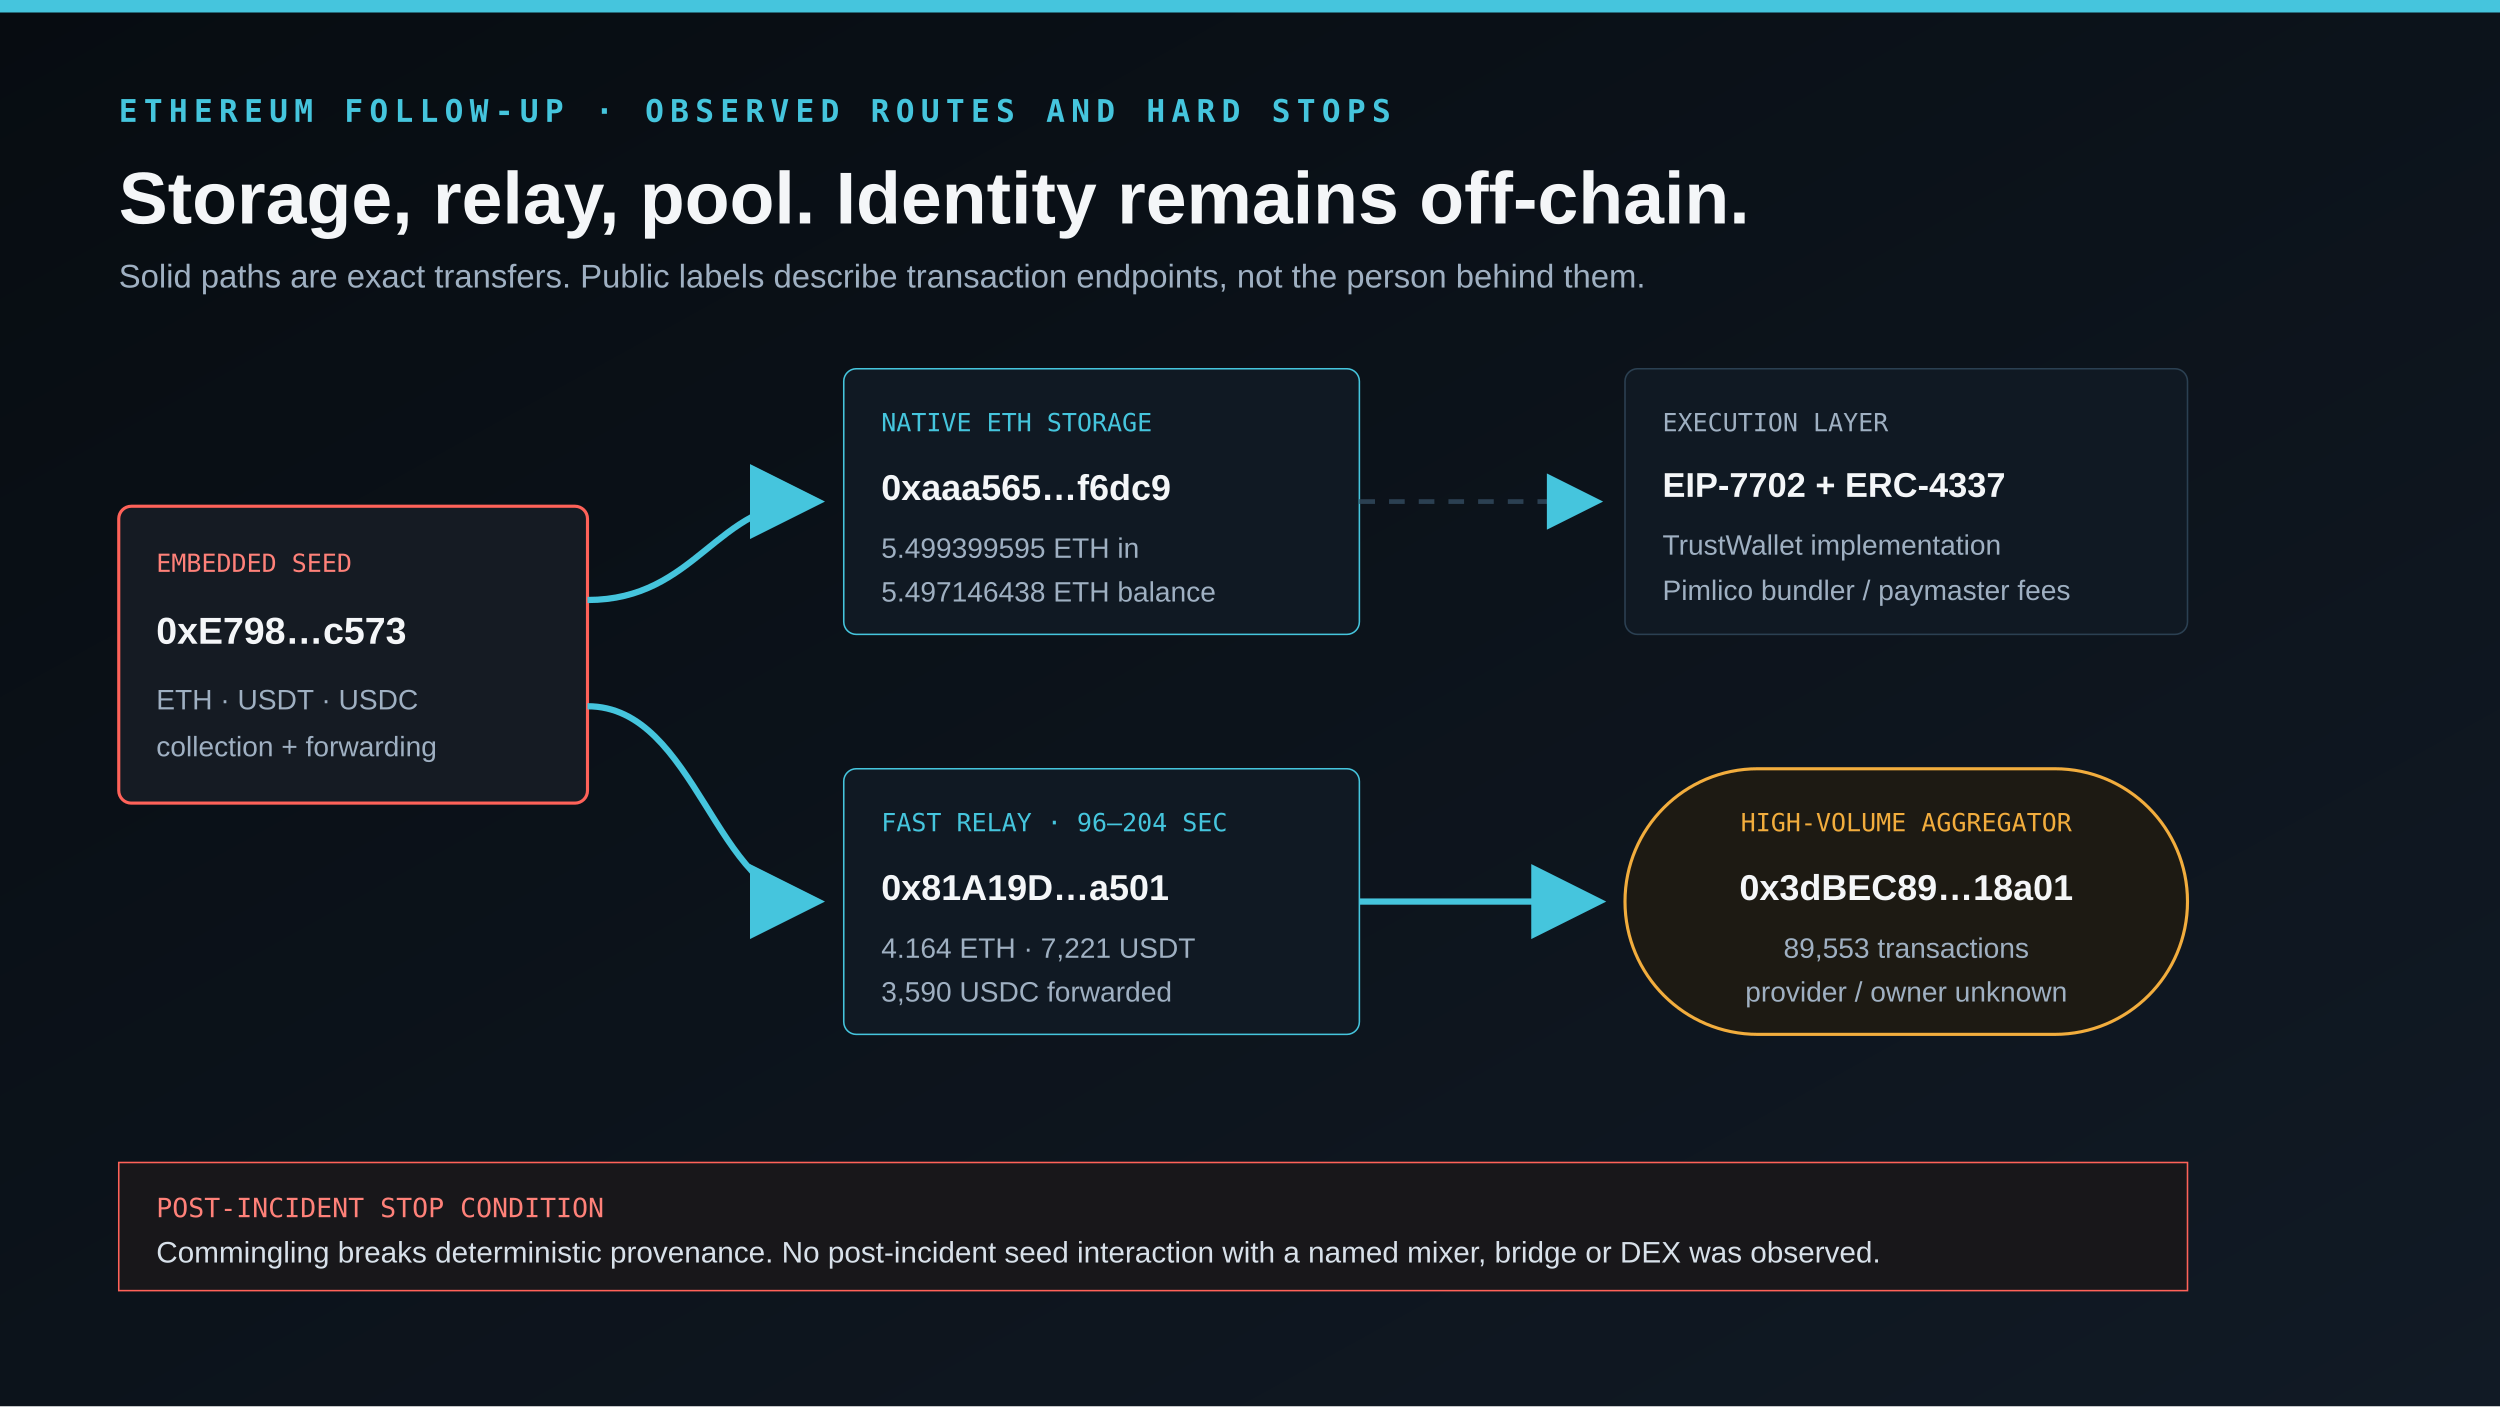
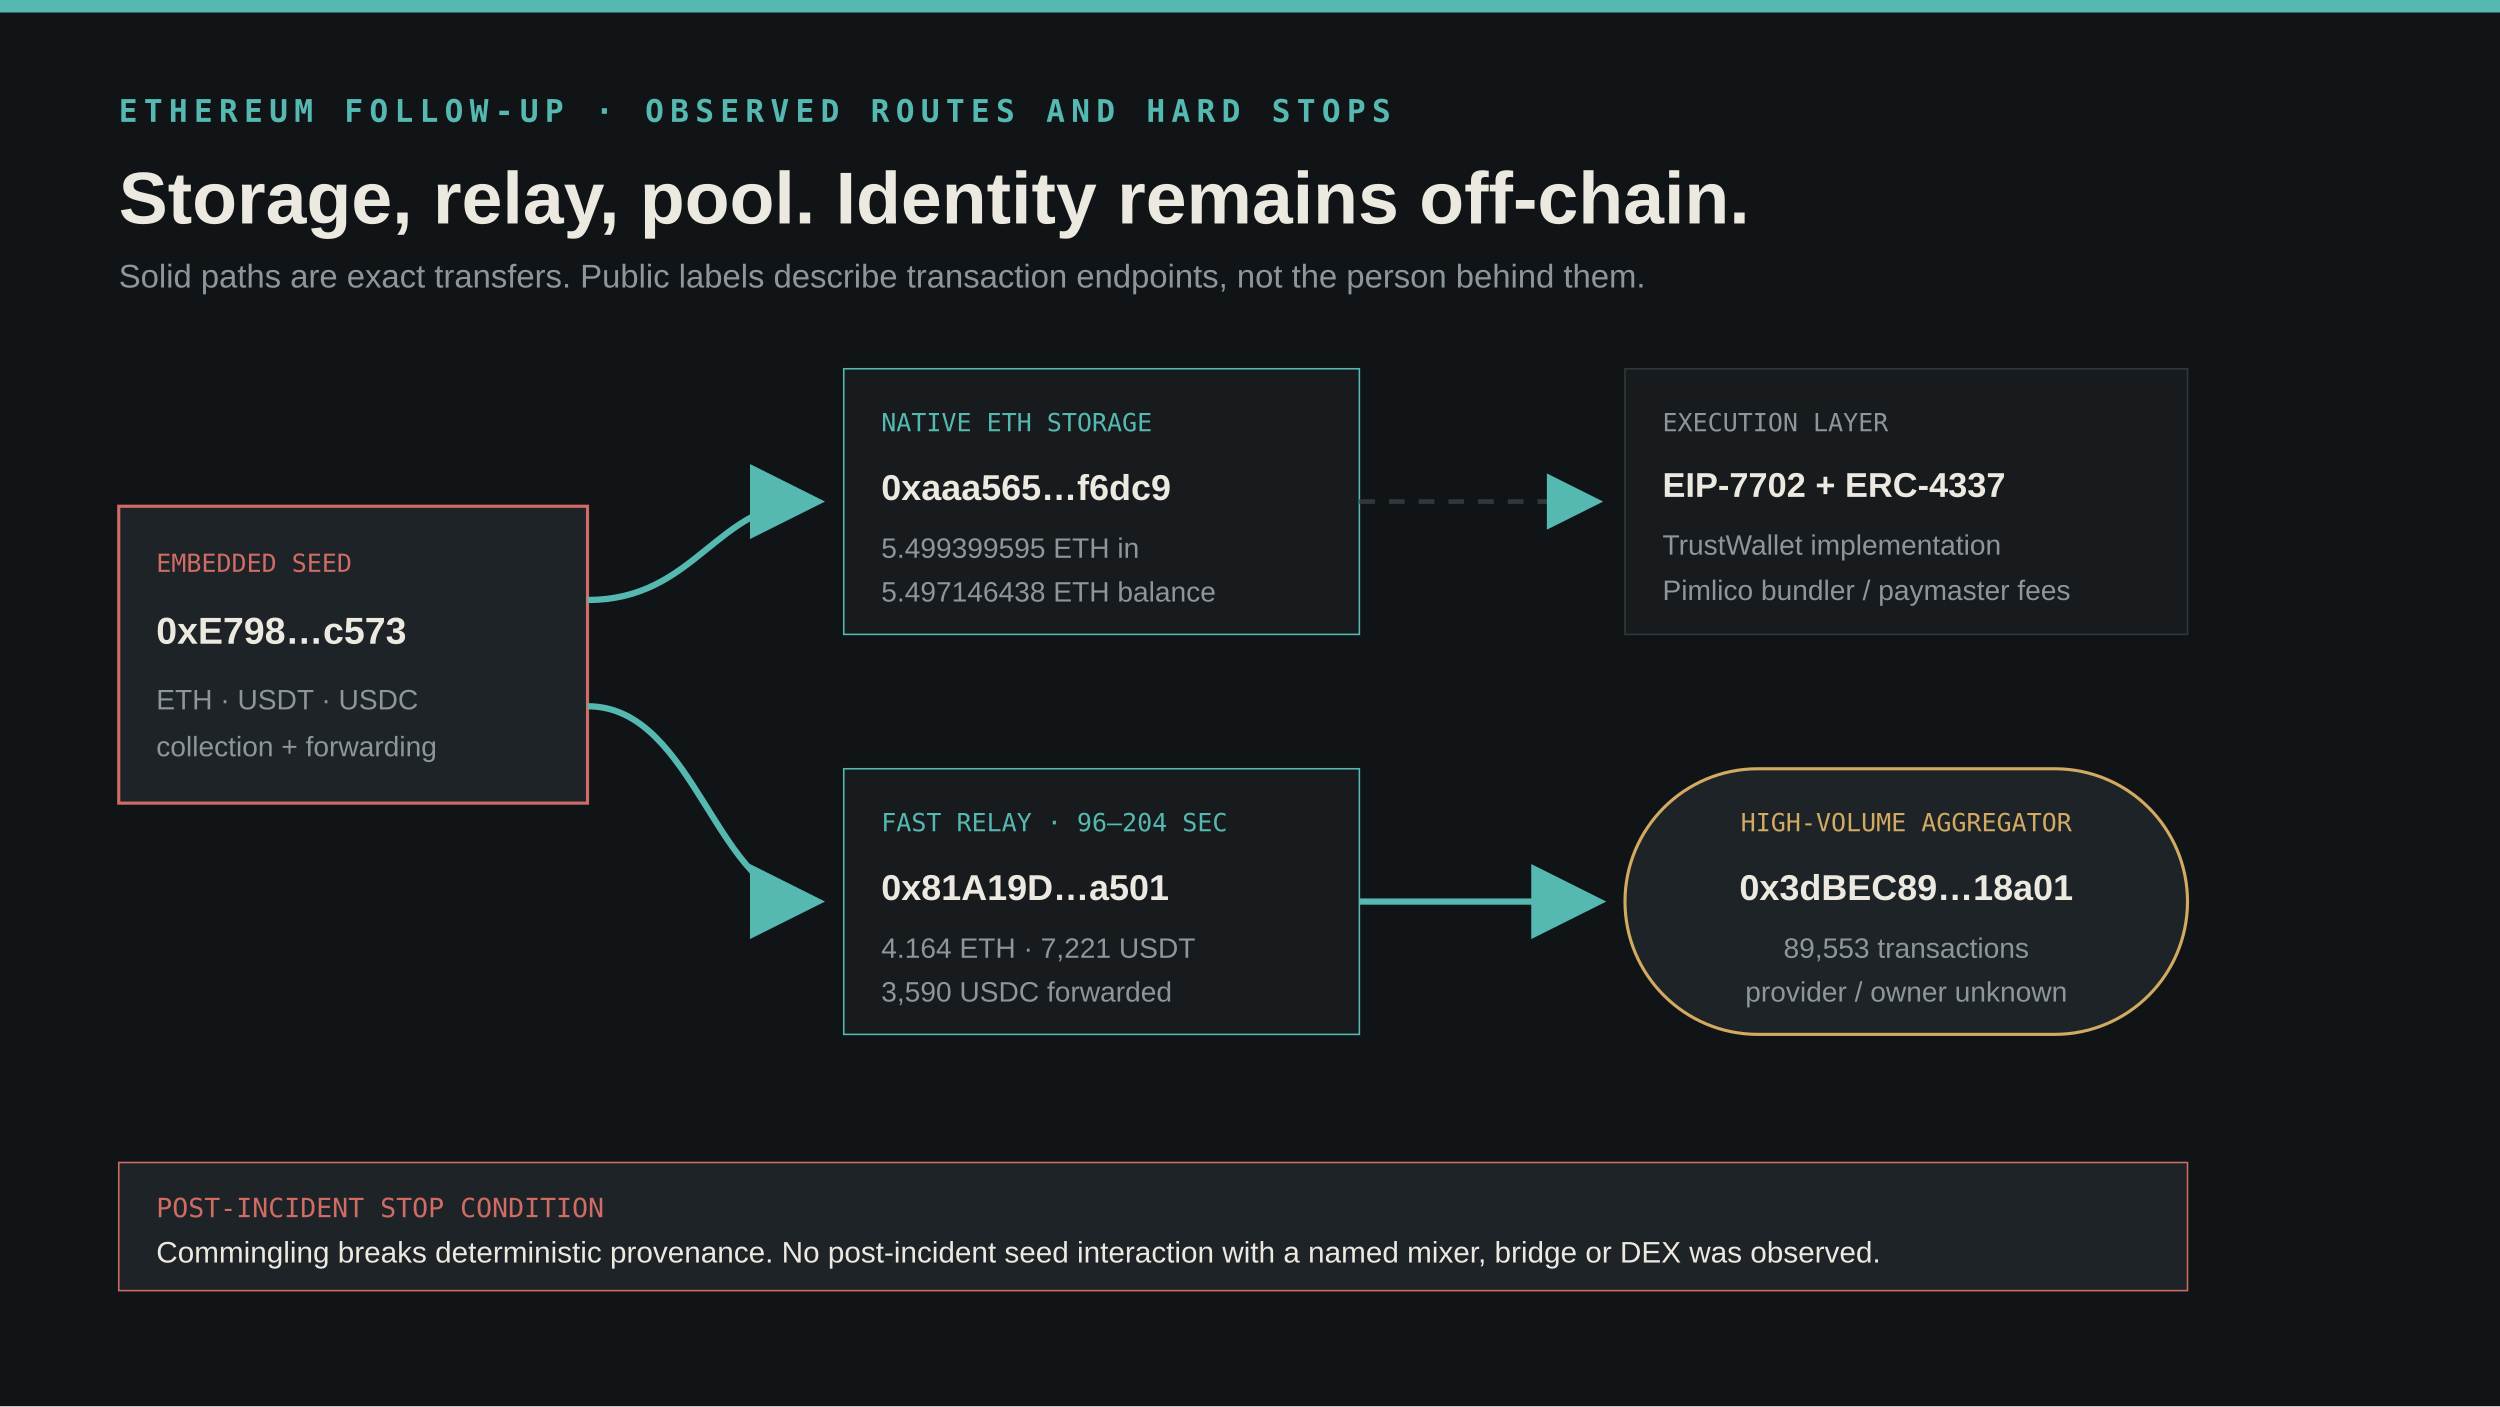
<svg xmlns="http://www.w3.org/2000/svg" width="1600" height="900" viewBox="0 0 1600 900" role="img" aria-labelledby="title desc">
  <defs>
-     <linearGradient id="bg" x1="0" y1="0" x2="1" y2="1">
-       <stop stop-color="#070c11" />
-       <stop offset="1" stop-color="#111a25" />
-     </linearGradient>
    <marker id="a" markerWidth="12" markerHeight="12" refX="10" refY="6" orient="auto">
-       <path d="M0 0L12 6L0 12Z" fill="#45c5dd" />
+       <path d="M0 0L12 6L0 12Z" fill="#55B9B1" />
    </marker>
  </defs>
-   <rect width="1600" height="900" fill="url(#bg)" />
-   <path d="M0 4H1600" stroke="#45c5dd" stroke-width="8" />
-   <text x="76" y="78" fill="#45c5dd" font-family="Consolas,monospace" font-size="20" font-weight="700" letter-spacing="4">ETHEREUM FOLLOW-UP · OBSERVED ROUTES AND HARD STOPS</text>
-   <text x="76" y="143" fill="#f4f6f8" font-family="Arial,sans-serif" font-size="47" font-weight="700">Storage, relay, pool. Identity remains off-chain.</text>
-   <text x="76" y="184" fill="#9fb0c2" font-family="Arial,sans-serif" font-size="21">Solid paths are exact transfers. Public labels describe transaction endpoints, not the person behind them.</text>
+   <rect width="1600" height="900" fill="#111416" />
+   <path d="M0 4H1600" stroke="#55B9B1" stroke-width="8" />
+   <text x="76" y="78" fill="#55B9B1" font-family="Consolas,monospace" font-size="20" font-weight="700" letter-spacing="4">ETHEREUM FOLLOW-UP · OBSERVED ROUTES AND HARD STOPS</text>
+   <text x="76" y="143" fill="#ECE9E1" font-family="Arial,sans-serif" font-size="47" font-weight="700">Storage, relay, pool. Identity remains off-chain.</text>
+   <text x="76" y="184" fill="#8D969A" font-family="Arial,sans-serif" font-size="21">Solid paths are exact transfers. Public labels describe transaction endpoints, not the person behind them.</text>
  <g font-family="Arial,sans-serif">
    <g transform="translate(76 324)">
-       <rect width="300" height="190" rx="8" fill="#151b23" stroke="#ff6259" stroke-width="2" />
-       <text x="24" y="42" fill="#ff8179" font-family="Consolas,monospace" font-size="16">EMBEDDED SEED</text>
-       <text x="24" y="88" fill="#f4f6f8" font-size="24" font-weight="700">0xE798…c573</text>
-       <text x="24" y="130" fill="#9fb0c2" font-size="18">ETH · USDT · USDC</text>
-       <text x="24" y="160" fill="#9fb0c2" font-size="18">collection + forwarding</text>
+       <rect width="300" height="190" fill="#1D2326" stroke="#D06C65" stroke-width="2" />
+       <text x="24" y="42" fill="#D06C65" font-family="Consolas,monospace" font-size="16">EMBEDDED SEED</text>
+       <text x="24" y="88" fill="#ECE9E1" font-size="24" font-weight="700">0xE798…c573</text>
+       <text x="24" y="130" fill="#8D969A" font-size="18">ETH · USDT · USDC</text>
+       <text x="24" y="160" fill="#8D969A" font-size="18">collection + forwarding</text>
    </g>
    <g transform="translate(540 236)">
-       <rect width="330" height="170" rx="8" fill="#101923" stroke="#45c5dd" />
-       <text x="24" y="40" fill="#45c5dd" font-family="Consolas,monospace" font-size="16">NATIVE ETH STORAGE</text>
-       <text x="24" y="84" fill="#f4f6f8" font-size="23" font-weight="700">0xaaa565…f6dc9</text>
-       <text x="24" y="121" fill="#9fb0c2" font-size="18">5.499399595 ETH in</text>
-       <text x="24" y="149" fill="#9fb0c2" font-size="18">5.497146438 ETH balance</text>
+       <rect width="330" height="170" fill="#171B1D" stroke="#55B9B1" />
+       <text x="24" y="40" fill="#55B9B1" font-family="Consolas,monospace" font-size="16">NATIVE ETH STORAGE</text>
+       <text x="24" y="84" fill="#ECE9E1" font-size="23" font-weight="700">0xaaa565…f6dc9</text>
+       <text x="24" y="121" fill="#8D969A" font-size="18">5.499399595 ETH in</text>
+       <text x="24" y="149" fill="#8D969A" font-size="18">5.497146438 ETH balance</text>
    </g>
-     <path d="M376 384C446 384 458 321 520 321" stroke="#45c5dd" stroke-width="4" fill="none" marker-end="url(#a)" />
+     <path d="M376 384C446 384 458 321 520 321" stroke="#55B9B1" stroke-width="4" fill="none" marker-end="url(#a)" />
    <g transform="translate(540 492)">
-       <rect width="330" height="170" rx="8" fill="#101923" stroke="#45c5dd" />
-       <text x="24" y="40" fill="#45c5dd" font-family="Consolas,monospace" font-size="16">FAST RELAY · 96–204 SEC</text>
-       <text x="24" y="84" fill="#f4f6f8" font-size="23" font-weight="700">0x81A19D…a501</text>
-       <text x="24" y="121" fill="#9fb0c2" font-size="18">4.164 ETH · 7,221 USDT</text>
-       <text x="24" y="149" fill="#9fb0c2" font-size="18">3,590 USDC forwarded</text>
+       <rect width="330" height="170" fill="#171B1D" stroke="#55B9B1" />
+       <text x="24" y="40" fill="#55B9B1" font-family="Consolas,monospace" font-size="16">FAST RELAY · 96–204 SEC</text>
+       <text x="24" y="84" fill="#ECE9E1" font-size="23" font-weight="700">0x81A19D…a501</text>
+       <text x="24" y="121" fill="#8D969A" font-size="18">4.164 ETH · 7,221 USDT</text>
+       <text x="24" y="149" fill="#8D969A" font-size="18">3,590 USDC forwarded</text>
    </g>
-     <path d="M376 452C446 452 458 577 520 577" stroke="#45c5dd" stroke-width="4" fill="none" marker-end="url(#a)" />
+     <path d="M376 452C446 452 458 577 520 577" stroke="#55B9B1" stroke-width="4" fill="none" marker-end="url(#a)" />
    <g transform="translate(1040 492)">
-       <rect width="360" height="170" rx="85" fill="#1d1a13" stroke="#f2ad3d" stroke-width="2" />
-       <text x="180" y="40" text-anchor="middle" fill="#f2ad3d" font-family="Consolas,monospace" font-size="16">HIGH-VOLUME AGGREGATOR</text>
-       <text x="180" y="84" text-anchor="middle" fill="#f4f6f8" font-size="23" font-weight="700">0x3dBEC89…18a01</text>
-       <text x="180" y="121" text-anchor="middle" fill="#9fb0c2" font-size="18">89,553 transactions</text>
-       <text x="180" y="149" text-anchor="middle" fill="#9fb0c2" font-size="18">provider / owner unknown</text>
+       <rect width="360" height="170" rx="85" fill="#1D2326" stroke="#D2AA62" stroke-width="2" />
+       <text x="180" y="40" text-anchor="middle" fill="#D2AA62" font-family="Consolas,monospace" font-size="16">HIGH-VOLUME AGGREGATOR</text>
+       <text x="180" y="84" text-anchor="middle" fill="#ECE9E1" font-size="23" font-weight="700">0x3dBEC89…18a01</text>
+       <text x="180" y="121" text-anchor="middle" fill="#8D969A" font-size="18">89,553 transactions</text>
+       <text x="180" y="149" text-anchor="middle" fill="#8D969A" font-size="18">provider / owner unknown</text>
    </g>
-     <path d="M870 577H1020" stroke="#45c5dd" stroke-width="4" marker-end="url(#a)" />
+     <path d="M870 577H1020" stroke="#55B9B1" stroke-width="4" marker-end="url(#a)" />
    <g transform="translate(1040 236)">
-       <rect width="360" height="170" rx="8" fill="#101923" stroke="#2b4052" />
-       <text x="24" y="40" fill="#9fb0c2" font-family="Consolas,monospace" font-size="16">EXECUTION LAYER</text>
-       <text x="24" y="82" fill="#f4f6f8" font-size="22" font-weight="700">EIP-7702 + ERC-4337</text>
-       <text x="24" y="119" fill="#9fb0c2" font-size="18">TrustWallet implementation</text>
-       <text x="24" y="148" fill="#9fb0c2" font-size="18">Pimlico bundler / paymaster fees</text>
+       <rect width="360" height="170" fill="#171B1D" stroke="#30383B" />
+       <text x="24" y="40" fill="#8D969A" font-family="Consolas,monospace" font-size="16">EXECUTION LAYER</text>
+       <text x="24" y="82" fill="#ECE9E1" font-size="22" font-weight="700">EIP-7702 + ERC-4337</text>
+       <text x="24" y="119" fill="#8D969A" font-size="18">TrustWallet implementation</text>
+       <text x="24" y="148" fill="#8D969A" font-size="18">Pimlico bundler / paymaster fees</text>
    </g>
-     <path d="M870 321H1020" stroke="#2b4052" stroke-width="3" stroke-dasharray="10 9" marker-end="url(#a)" />
+     <path d="M870 321H1020" stroke="#30383B" stroke-width="3" stroke-dasharray="10 9" marker-end="url(#a)" />
  </g>
-   <rect x="76" y="744" width="1324" height="82" fill="#18171a" stroke="#ff6259" />
-   <text x="100" y="779" fill="#ff8179" font-family="Consolas,monospace" font-size="17">POST-INCIDENT STOP CONDITION</text>
-   <text x="100" y="808" fill="#d8e1ea" font-family="Arial,sans-serif" font-size="19">Commingling breaks deterministic provenance. No post-incident seed interaction with a named mixer, bridge or DEX was observed.</text>
+   <rect x="76" y="744" width="1324" height="82" fill="#1D2326" stroke="#D06C65" />
+   <text x="100" y="779" fill="#D06C65" font-family="Consolas,monospace" font-size="17">POST-INCIDENT STOP CONDITION</text>
+   <text x="100" y="808" fill="#ECE9E1" font-family="Arial,sans-serif" font-size="19">Commingling breaks deterministic provenance. No post-incident seed interaction with a named mixer, bridge or DEX was observed.</text>
</svg>
